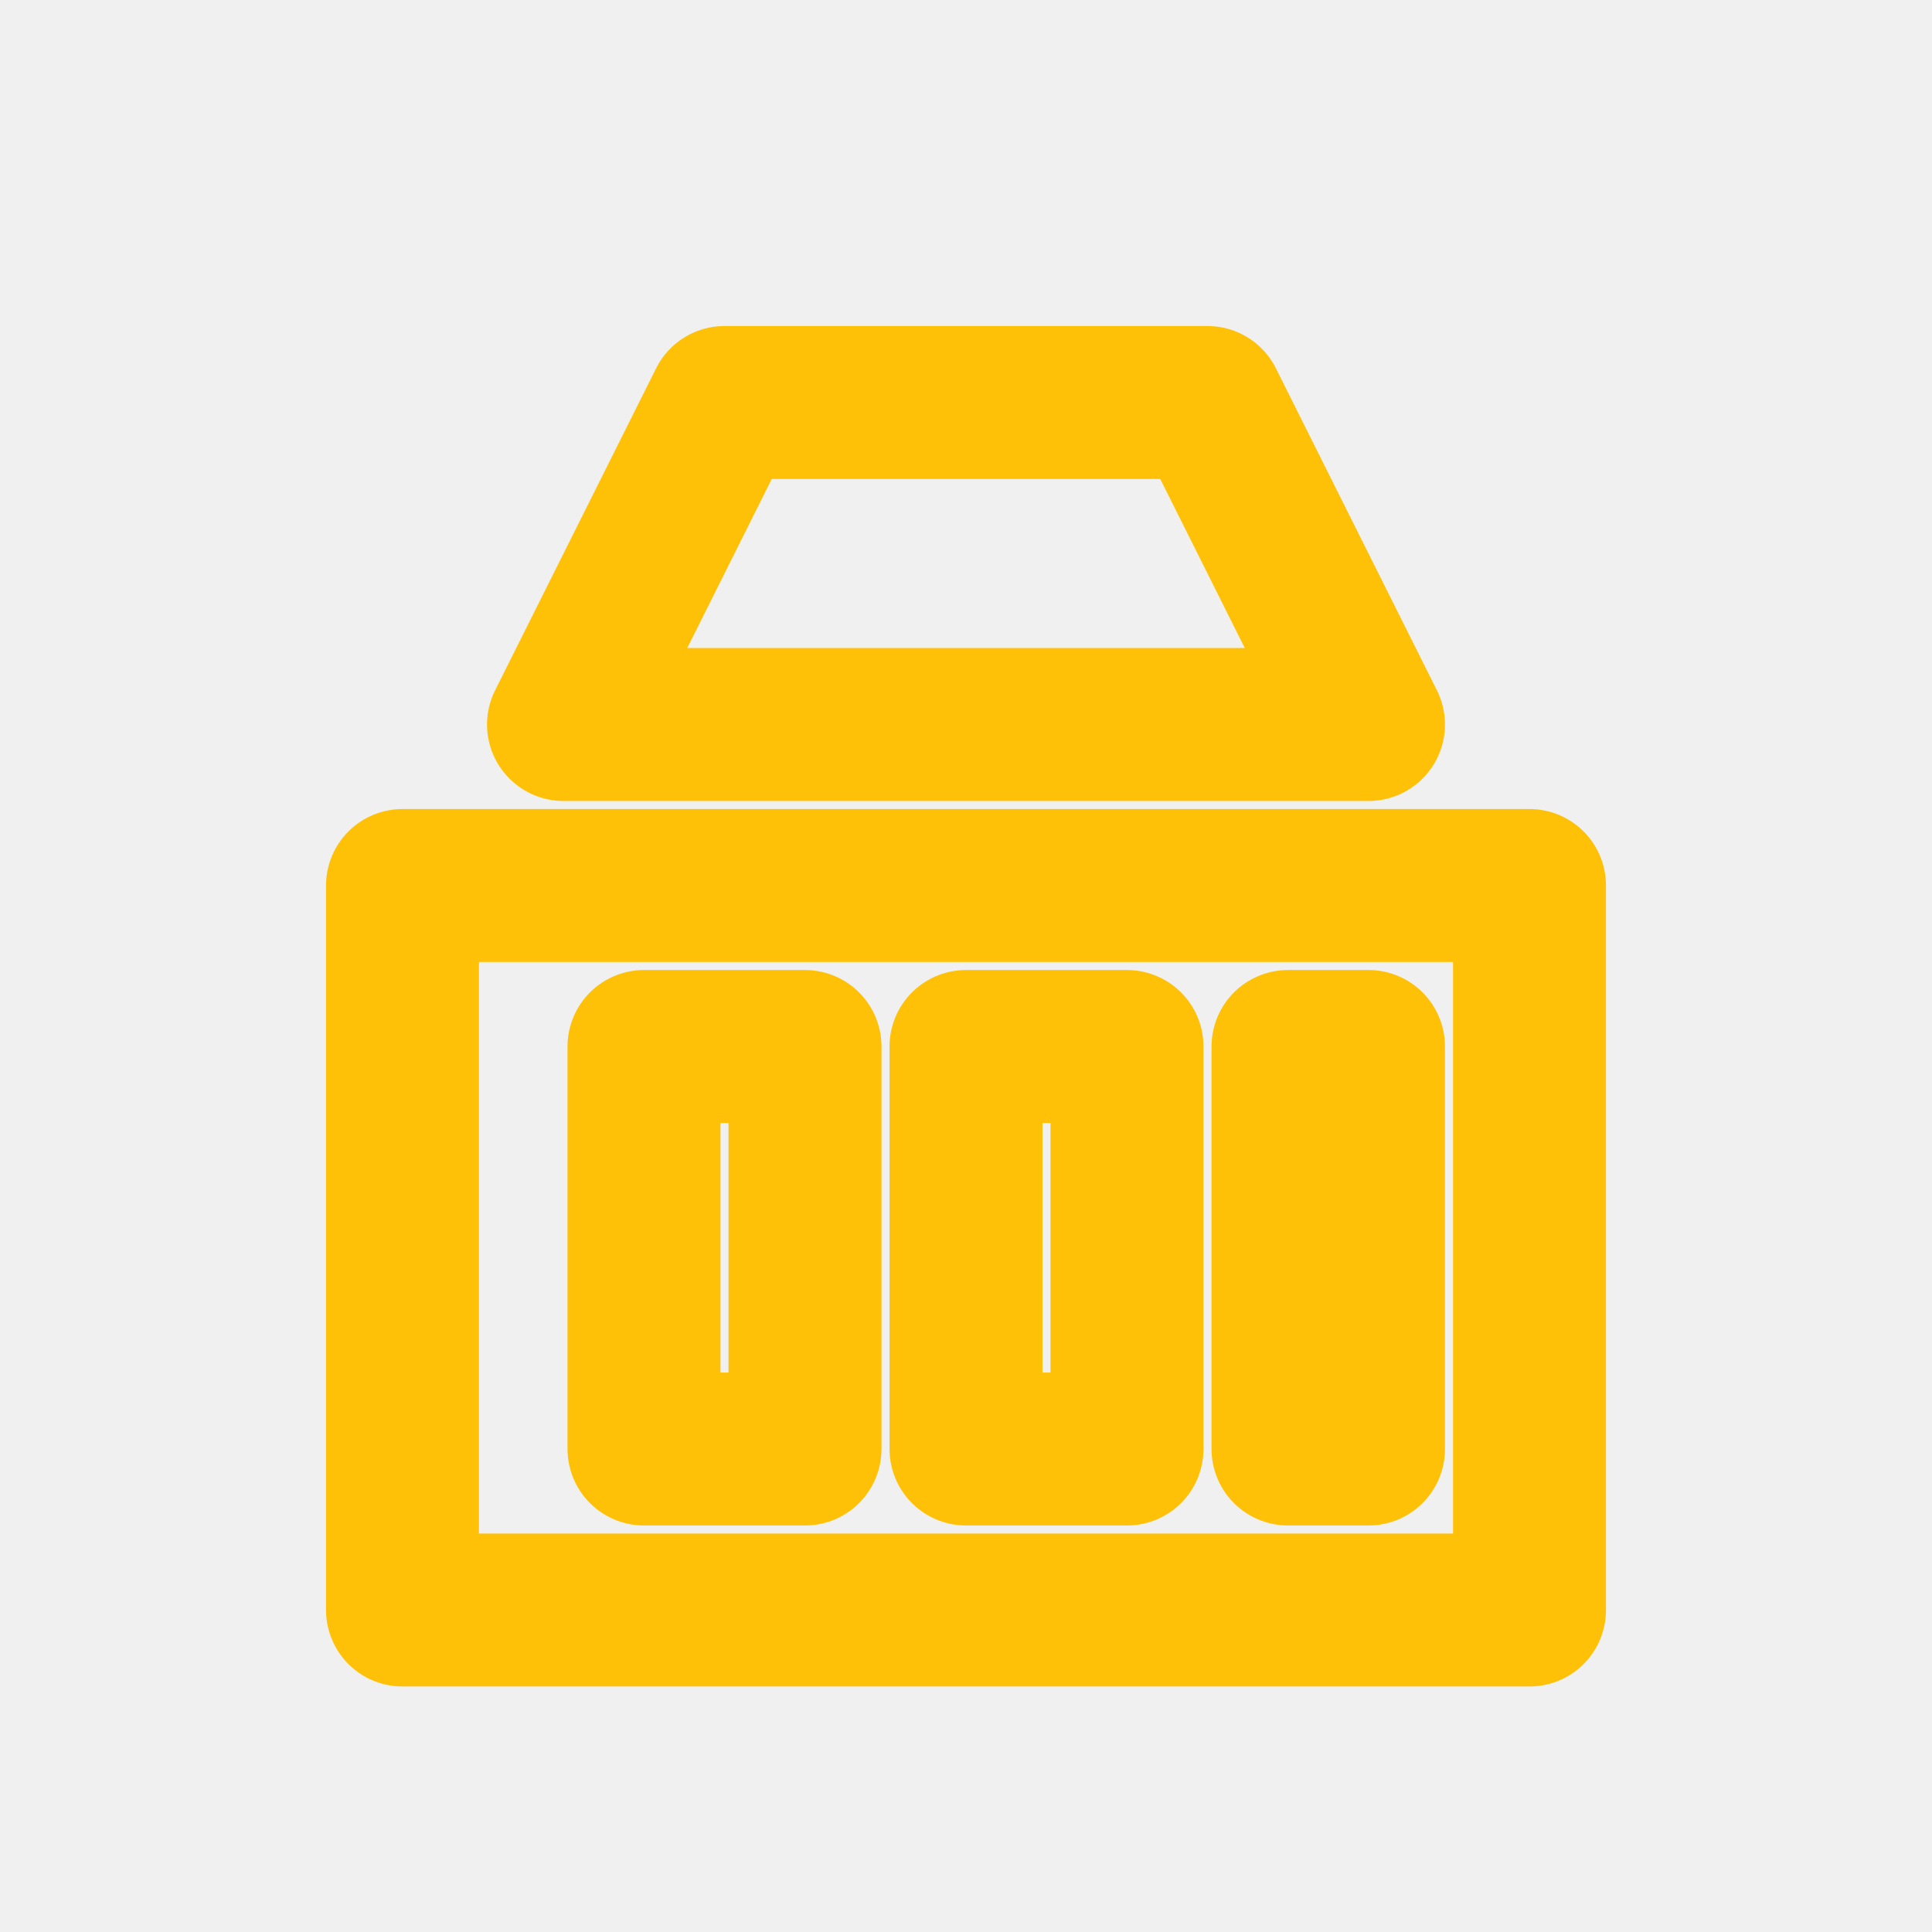
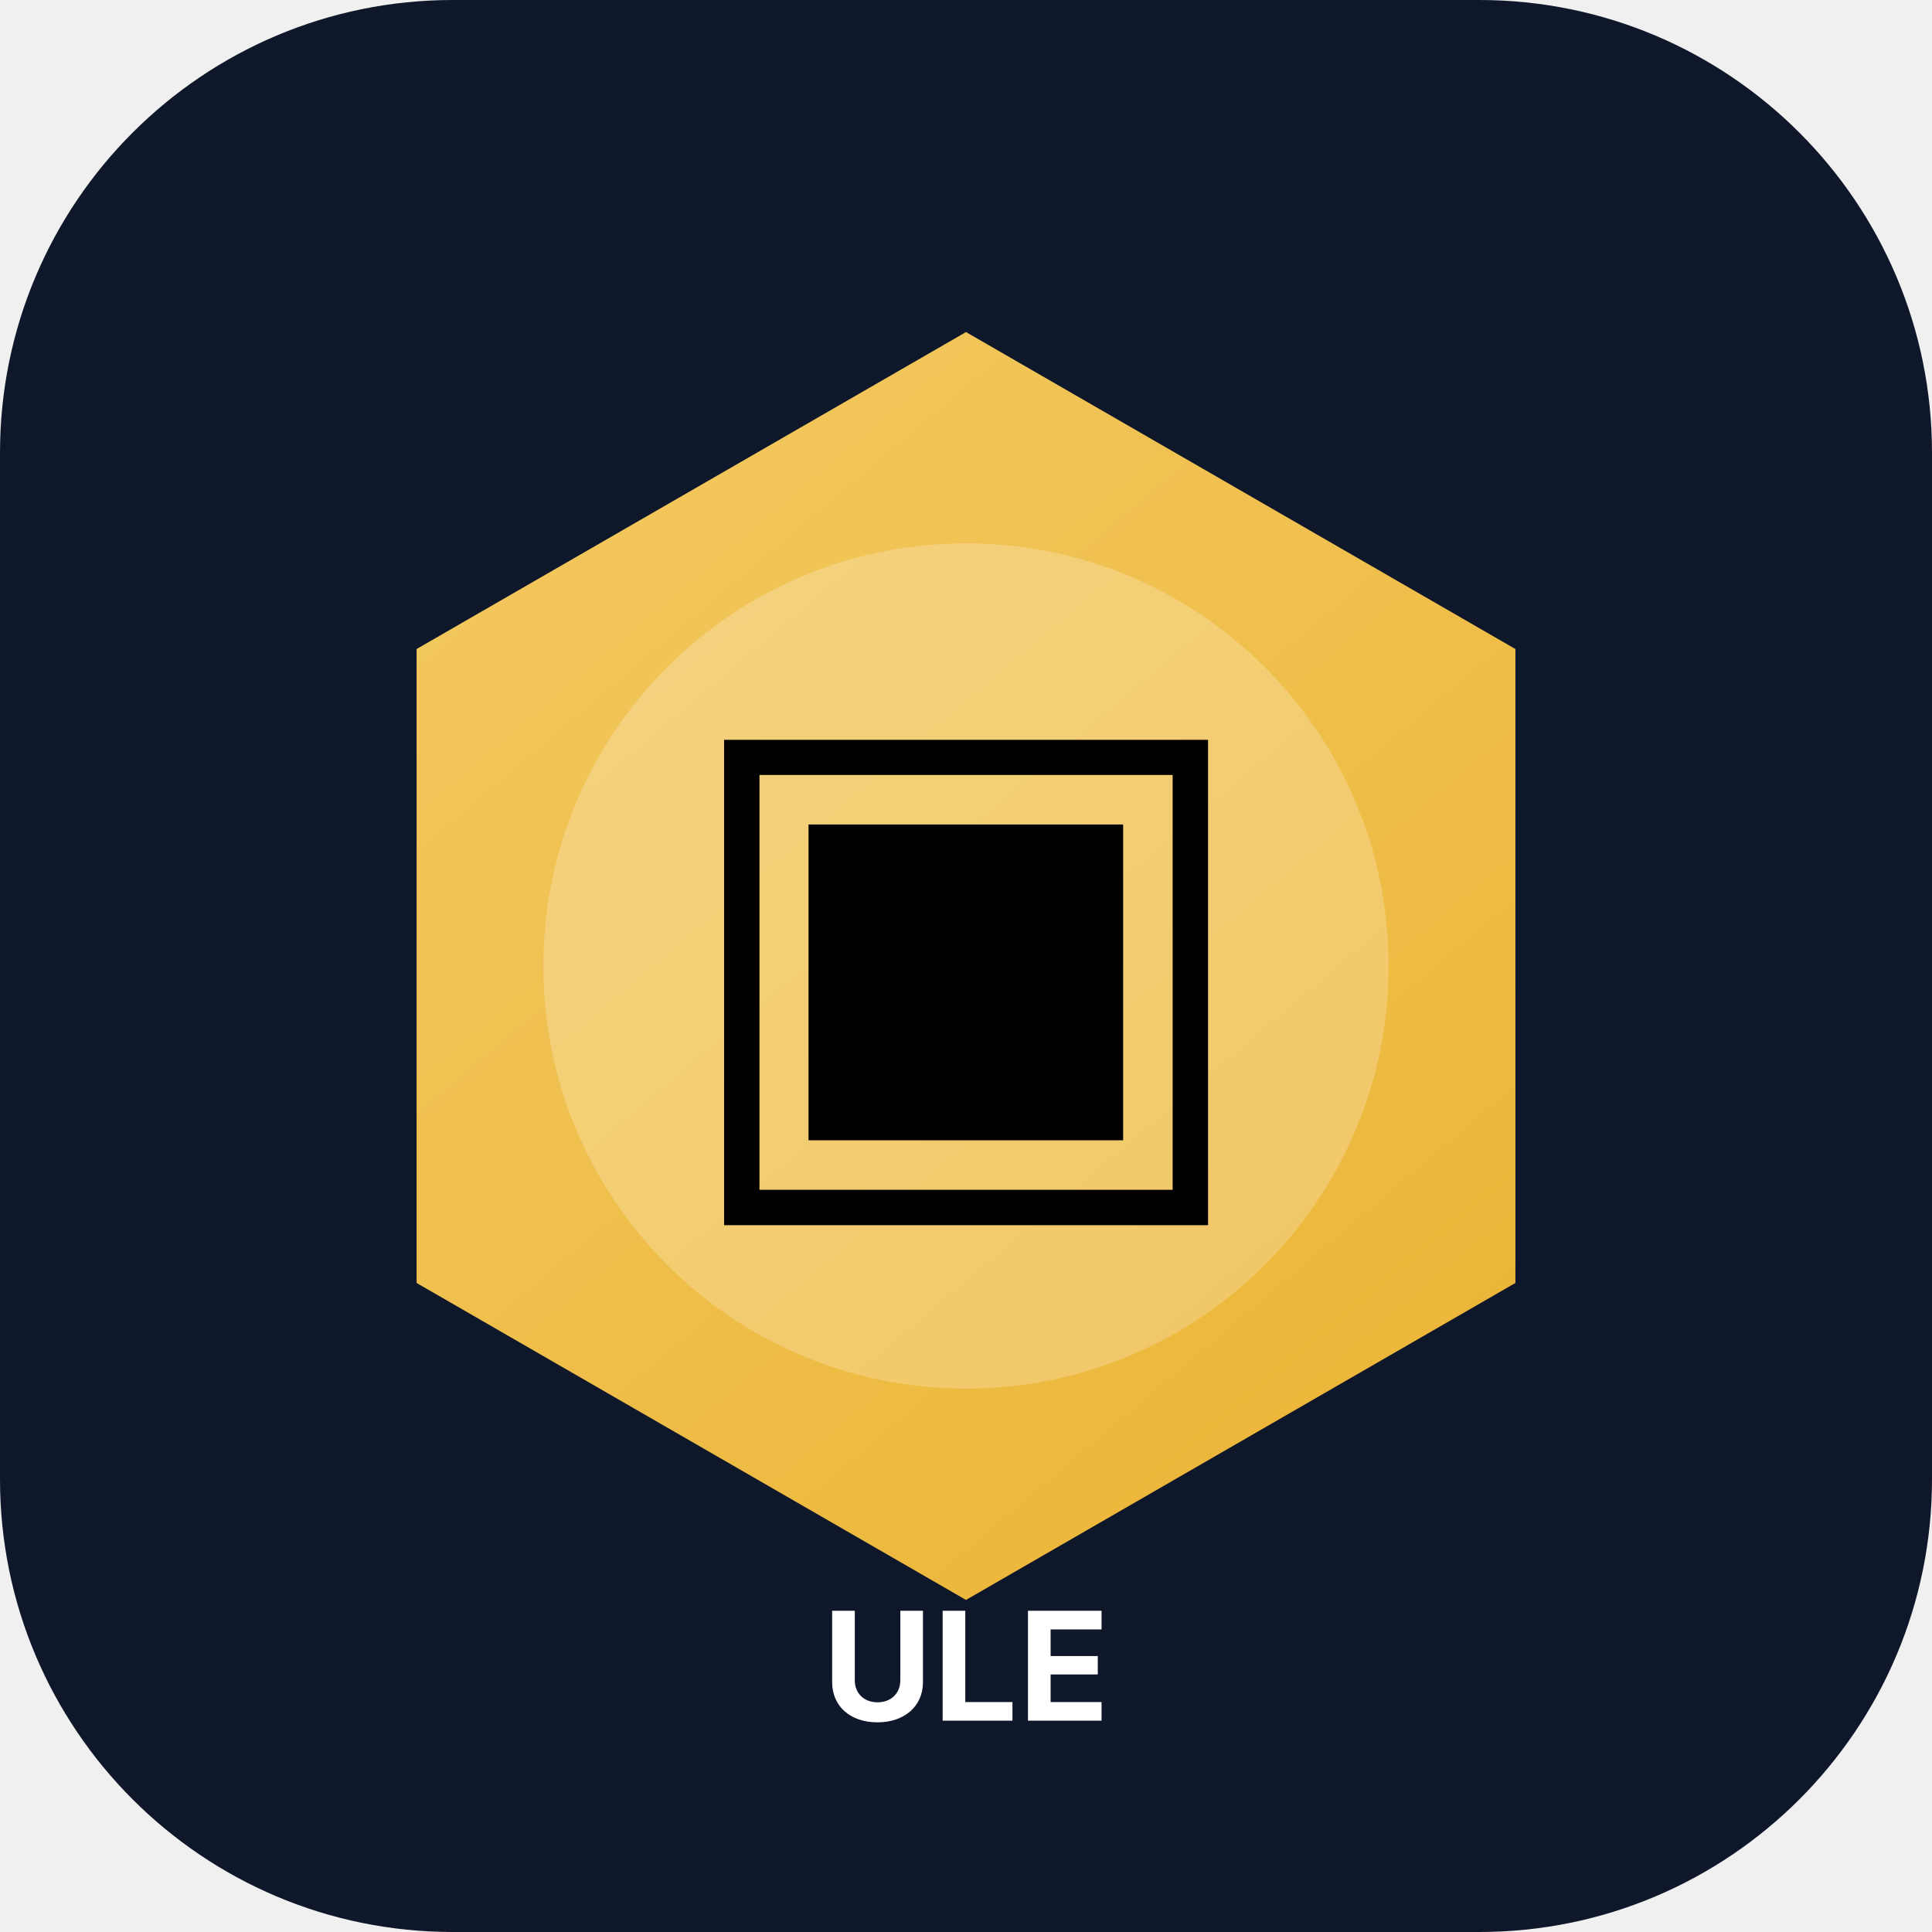
- <svg xmlns="http://www.w3.org/2000/svg" viewBox="0 0 24 24" fill="none" stroke="#FFC107" stroke-width="1.9" stroke-linecap="round" stroke-linejoin="round">
-   <path d="M5 20h14v-9H5v9Zm2-11h10l-2-4H9L7 9Zm1 4h2v5H8v-5Zm4 0h2v5h-2v-5Zm4 0h1v5h-1v-5Z" />
+ <svg xmlns="http://www.w3.org/2000/svg" width="128" height="128" viewBox="0 0 128 128" role="img" aria-label="Ule">
+   <defs>
+     <linearGradient id="g" x1="20" y1="12" x2="108" y2="116" gradientUnits="userSpaceOnUse">
+       <stop stop-color="#ffd66b" />
+       <stop offset="1" stop-color="#f5b82e" />
+     </linearGradient>
+   </defs>
+   <rect width="128" height="128" rx="30" fill="#0f172a" />
+   <polygon points="100.4,43.0 100.4,85.0 64.0,106.0 27.6,85.0 27.6,43.0 64.0,22.0" fill="url(#g)" opacity=".95" />
+   <circle cx="64" cy="64" r="28" fill="rgba(255,255,255,.22)" />
+   <text x="64" y="76" text-anchor="middle" font-size="42" font-family="Arial, sans-serif">▣</text>
+   <text x="64" y="114" text-anchor="middle" font-size="10" font-weight="700" fill="#ffffff" font-family="Inter, Arial, sans-serif">ULE</text>
</svg>
